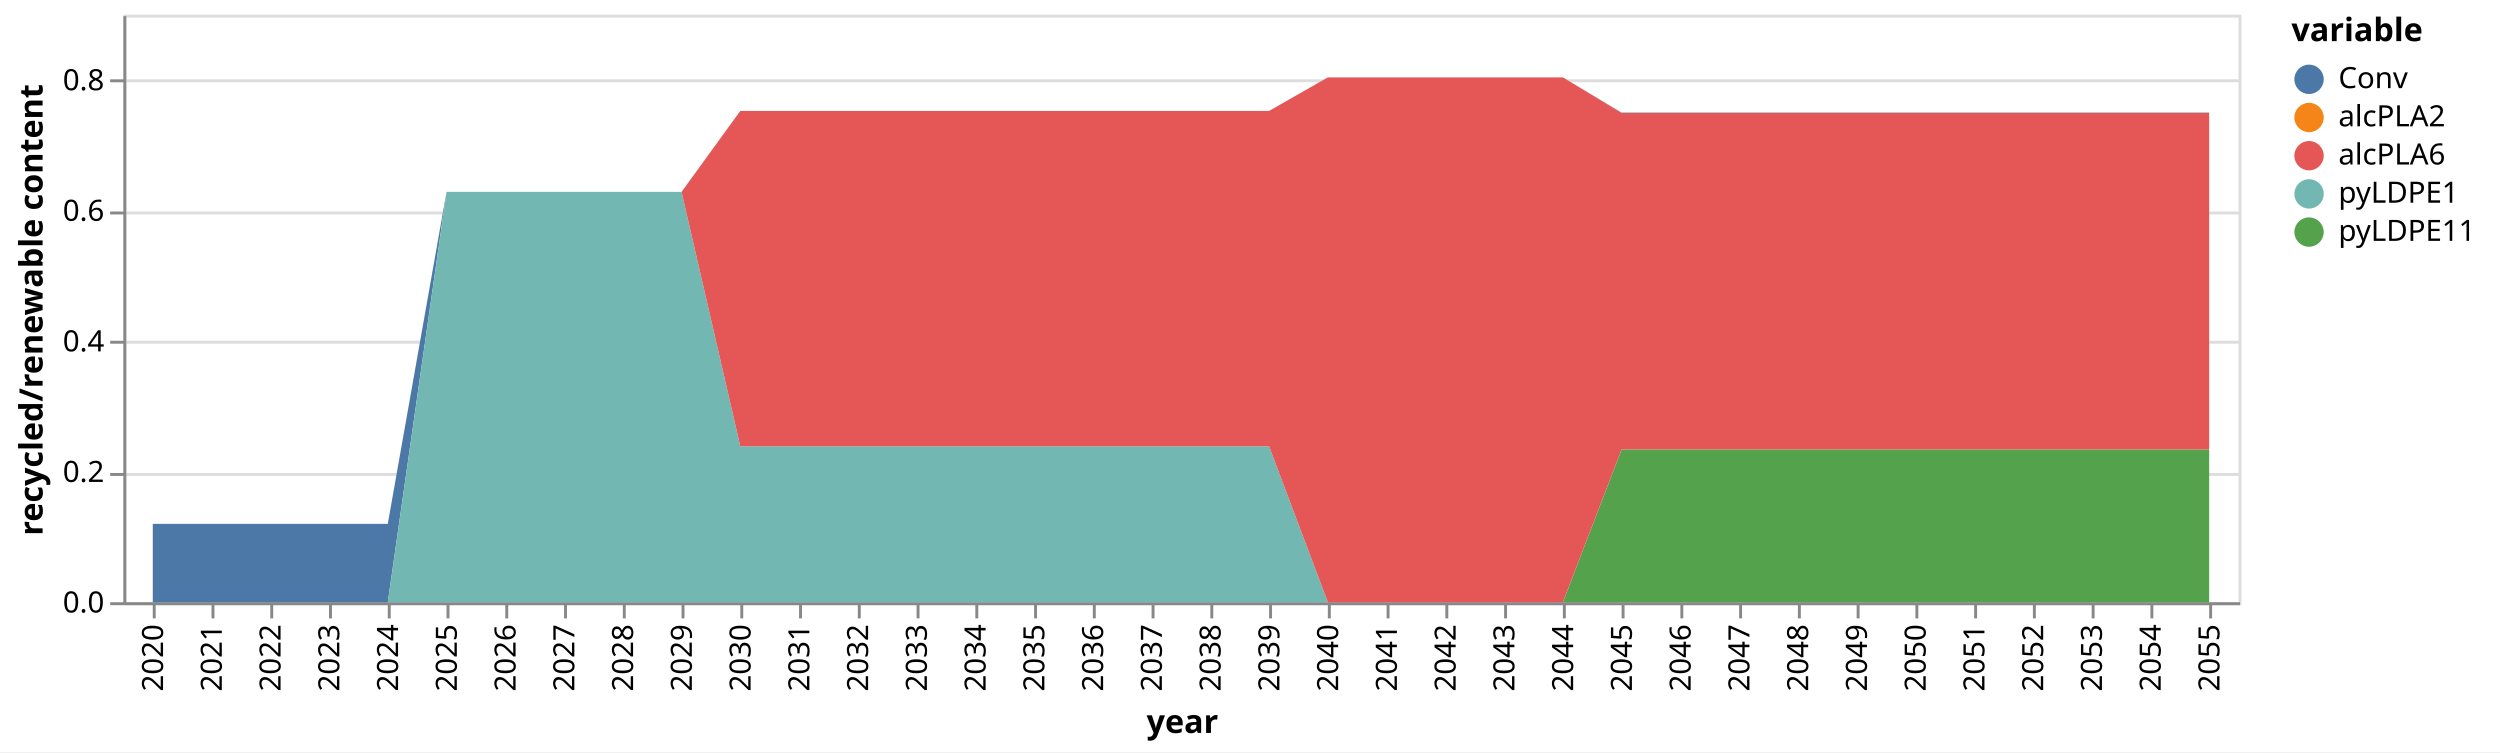
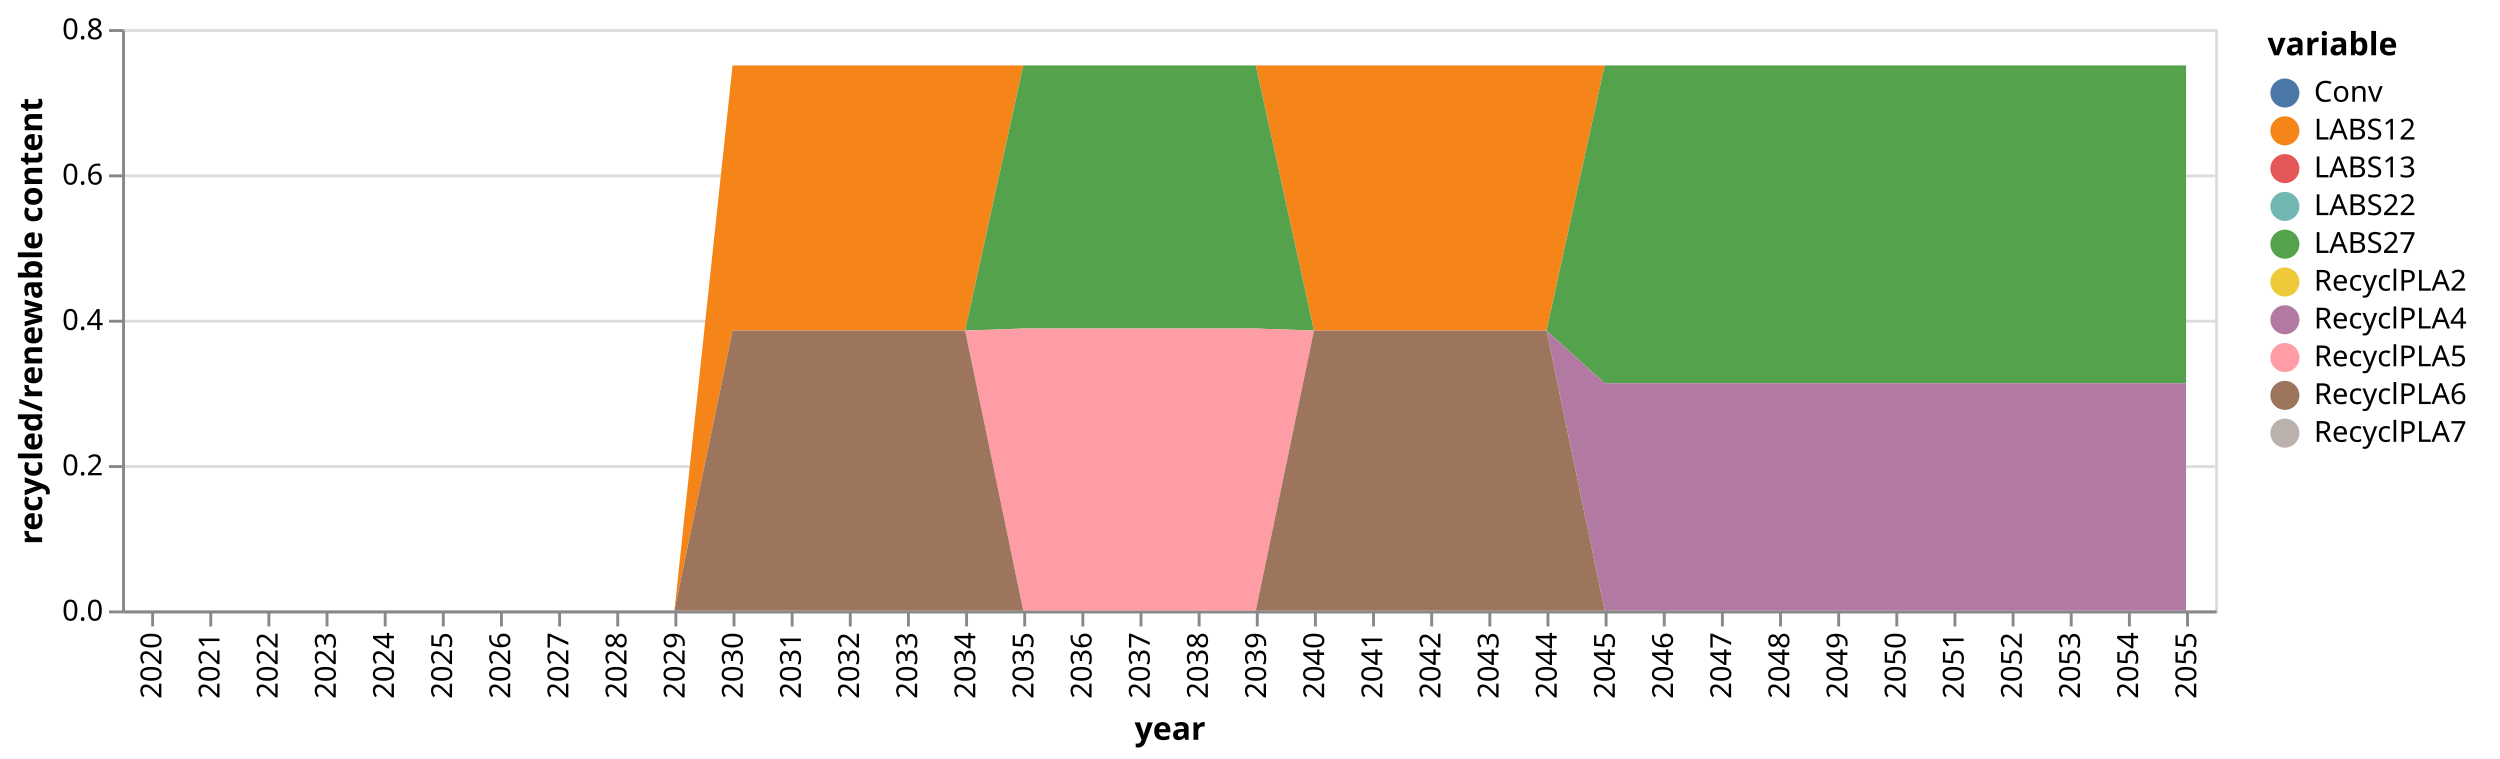
- <svg xmlns="http://www.w3.org/2000/svg" version="1.1" class="marks" width="851" height="256" viewBox="0 0 851 256">
-   <rect width="851" height="256" fill="white" />
-   <g fill="none" stroke-miterlimit="10" transform="translate(42,5)">
+ <svg xmlns="http://www.w3.org/2000/svg" version="1.1" class="marks" width="860" height="261" viewBox="0 0 860 261">
+   <rect width="860" height="261" fill="white" />
+   <g fill="none" stroke-miterlimit="10" transform="translate(42,10)">
    <g class="mark-group role-frame root" role="graphics-object" aria-roledescription="group mark container">
      <g transform="translate(0,0)">
        <path class="background" aria-hidden="true" d="M0.5,0.5h720v200h-720Z" stroke="#ddd" />
        <g>
          <g class="mark-group role-axis" aria-hidden="true">
            <g transform="translate(0.5,0.5)">
              <path class="background" aria-hidden="true" d="M0,0h0v0h0Z" pointer-events="none" />
              <g>
                <g class="mark-rule role-axis-grid" pointer-events="none">
                  <line transform="translate(0,200)" x2="720" y2="0" stroke="#ddd" stroke-width="1" opacity="1" />
-                   <line transform="translate(0,156)" x2="720" y2="0" stroke="#ddd" stroke-width="1" opacity="1" />
-                   <line transform="translate(0,111)" x2="720" y2="0" stroke="#ddd" stroke-width="1" opacity="1" />
-                   <line transform="translate(0,67)" x2="720" y2="0" stroke="#ddd" stroke-width="1" opacity="1" />
-                   <line transform="translate(0,22)" x2="720" y2="0" stroke="#ddd" stroke-width="1" opacity="1" />
+                   <line transform="translate(0,150)" x2="720" y2="0" stroke="#ddd" stroke-width="1" opacity="1" />
+                   <line transform="translate(0,100)" x2="720" y2="0" stroke="#ddd" stroke-width="1" opacity="1" />
+                   <line transform="translate(0,50)" x2="720" y2="0" stroke="#ddd" stroke-width="1" opacity="1" />
+                   <line transform="translate(0,0)" x2="720" y2="0" stroke="#ddd" stroke-width="1" opacity="1" />
                </g>
              </g>
              <path class="foreground" aria-hidden="true" d="" pointer-events="none" display="none" />
            </g>
          </g>
          <g class="mark-group role-axis" role="graphics-symbol" aria-roledescription="axis" aria-label="X-axis titled 'year' for a discrete scale with 36 values: 2020, 2021, 2022, 2023, 2024, ending with 2055">
            <g transform="translate(0.5,200.5)">
              <path class="background" aria-hidden="true" d="M0,0h0v0h0Z" pointer-events="none" />
              <g>
                <g class="mark-rule role-axis-tick" pointer-events="none">
                  <line transform="translate(10,0)" x2="0" y2="5" stroke="#888" stroke-width="1" opacity="1" />
                  <line transform="translate(30,0)" x2="0" y2="5" stroke="#888" stroke-width="1" opacity="1" />
                  <line transform="translate(50,0)" x2="0" y2="5" stroke="#888" stroke-width="1" opacity="1" />
                  <line transform="translate(70,0)" x2="0" y2="5" stroke="#888" stroke-width="1" opacity="1" />
                  <line transform="translate(90,0)" x2="0" y2="5" stroke="#888" stroke-width="1" opacity="1" />
                  <line transform="translate(110,0)" x2="0" y2="5" stroke="#888" stroke-width="1" opacity="1" />
                  <line transform="translate(130,0)" x2="0" y2="5" stroke="#888" stroke-width="1" opacity="1" />
                  <line transform="translate(150,0)" x2="0" y2="5" stroke="#888" stroke-width="1" opacity="1" />
                  <line transform="translate(170,0)" x2="0" y2="5" stroke="#888" stroke-width="1" opacity="1" />
                  <line transform="translate(190,0)" x2="0" y2="5" stroke="#888" stroke-width="1" opacity="1" />
                  <line transform="translate(210,0)" x2="0" y2="5" stroke="#888" stroke-width="1" opacity="1" />
                  <line transform="translate(230,0)" x2="0" y2="5" stroke="#888" stroke-width="1" opacity="1" />
                  <line transform="translate(250,0)" x2="0" y2="5" stroke="#888" stroke-width="1" opacity="1" />
                  <line transform="translate(270,0)" x2="0" y2="5" stroke="#888" stroke-width="1" opacity="1" />
                  <line transform="translate(290,0)" x2="0" y2="5" stroke="#888" stroke-width="1" opacity="1" />
                  <line transform="translate(310,0)" x2="0" y2="5" stroke="#888" stroke-width="1" opacity="1" />
                  <line transform="translate(330,0)" x2="0" y2="5" stroke="#888" stroke-width="1" opacity="1" />
                  <line transform="translate(350,0)" x2="0" y2="5" stroke="#888" stroke-width="1" opacity="1" />
                  <line transform="translate(370,0)" x2="0" y2="5" stroke="#888" stroke-width="1" opacity="1" />
                  <line transform="translate(390,0)" x2="0" y2="5" stroke="#888" stroke-width="1" opacity="1" />
                  <line transform="translate(410,0)" x2="0" y2="5" stroke="#888" stroke-width="1" opacity="1" />
                  <line transform="translate(430,0)" x2="0" y2="5" stroke="#888" stroke-width="1" opacity="1" />
                  <line transform="translate(450,0)" x2="0" y2="5" stroke="#888" stroke-width="1" opacity="1" />
                  <line transform="translate(470,0)" x2="0" y2="5" stroke="#888" stroke-width="1" opacity="1" />
                  <line transform="translate(490,0)" x2="0" y2="5" stroke="#888" stroke-width="1" opacity="1" />
                  <line transform="translate(510,0)" x2="0" y2="5" stroke="#888" stroke-width="1" opacity="1" />
                  <line transform="translate(530,0)" x2="0" y2="5" stroke="#888" stroke-width="1" opacity="1" />
                  <line transform="translate(550,0)" x2="0" y2="5" stroke="#888" stroke-width="1" opacity="1" />
                  <line transform="translate(570,0)" x2="0" y2="5" stroke="#888" stroke-width="1" opacity="1" />
                  <line transform="translate(590,0)" x2="0" y2="5" stroke="#888" stroke-width="1" opacity="1" />
                  <line transform="translate(610,0)" x2="0" y2="5" stroke="#888" stroke-width="1" opacity="1" />
                  <line transform="translate(630,0)" x2="0" y2="5" stroke="#888" stroke-width="1" opacity="1" />
                  <line transform="translate(650,0)" x2="0" y2="5" stroke="#888" stroke-width="1" opacity="1" />
                  <line transform="translate(670,0)" x2="0" y2="5" stroke="#888" stroke-width="1" opacity="1" />
                  <line transform="translate(690,0)" x2="0" y2="5" stroke="#888" stroke-width="1" opacity="1" />
                  <line transform="translate(710,0)" x2="0" y2="5" stroke="#888" stroke-width="1" opacity="1" />
                </g>
                <g class="mark-text role-axis-label" pointer-events="none">
                  <text text-anchor="end" transform="translate(10,7) rotate(270) translate(0,3)" font-family="sans-serif" font-size="10px" fill="#000" opacity="1">2020</text>
                  <text text-anchor="end" transform="translate(30,7) rotate(270) translate(0,3)" font-family="sans-serif" font-size="10px" fill="#000" opacity="1">2021</text>
                  <text text-anchor="end" transform="translate(50,7) rotate(270) translate(0,3)" font-family="sans-serif" font-size="10px" fill="#000" opacity="1">2022</text>
                  <text text-anchor="end" transform="translate(70,7) rotate(270) translate(0,3)" font-family="sans-serif" font-size="10px" fill="#000" opacity="1">2023</text>
                  <text text-anchor="end" transform="translate(90,7) rotate(270) translate(0,3)" font-family="sans-serif" font-size="10px" fill="#000" opacity="1">2024</text>
                  <text text-anchor="end" transform="translate(110,7) rotate(270) translate(0,3)" font-family="sans-serif" font-size="10px" fill="#000" opacity="1">2025</text>
                  <text text-anchor="end" transform="translate(130,7) rotate(270) translate(0,3)" font-family="sans-serif" font-size="10px" fill="#000" opacity="1">2026</text>
                  <text text-anchor="end" transform="translate(150,7) rotate(270) translate(0,3)" font-family="sans-serif" font-size="10px" fill="#000" opacity="1">2027</text>
                  <text text-anchor="end" transform="translate(170,7) rotate(270) translate(0,3)" font-family="sans-serif" font-size="10px" fill="#000" opacity="1">2028</text>
                  <text text-anchor="end" transform="translate(190,7) rotate(270) translate(0,3)" font-family="sans-serif" font-size="10px" fill="#000" opacity="1">2029</text>
                  <text text-anchor="end" transform="translate(210,7) rotate(270) translate(0,3)" font-family="sans-serif" font-size="10px" fill="#000" opacity="1">2030</text>
                  <text text-anchor="end" transform="translate(230,7) rotate(270) translate(0,3)" font-family="sans-serif" font-size="10px" fill="#000" opacity="1">2031</text>
                  <text text-anchor="end" transform="translate(250,7) rotate(270) translate(0,3)" font-family="sans-serif" font-size="10px" fill="#000" opacity="1">2032</text>
                  <text text-anchor="end" transform="translate(270,7) rotate(270) translate(0,3)" font-family="sans-serif" font-size="10px" fill="#000" opacity="1">2033</text>
                  <text text-anchor="end" transform="translate(290,7) rotate(270) translate(0,3)" font-family="sans-serif" font-size="10px" fill="#000" opacity="1">2034</text>
                  <text text-anchor="end" transform="translate(310,7) rotate(270) translate(0,3)" font-family="sans-serif" font-size="10px" fill="#000" opacity="1">2035</text>
                  <text text-anchor="end" transform="translate(330,7) rotate(270) translate(0,3)" font-family="sans-serif" font-size="10px" fill="#000" opacity="1">2036</text>
                  <text text-anchor="end" transform="translate(350,7) rotate(270) translate(0,3)" font-family="sans-serif" font-size="10px" fill="#000" opacity="1">2037</text>
                  <text text-anchor="end" transform="translate(370,7) rotate(270) translate(0,3)" font-family="sans-serif" font-size="10px" fill="#000" opacity="1">2038</text>
                  <text text-anchor="end" transform="translate(390,7) rotate(270) translate(0,3)" font-family="sans-serif" font-size="10px" fill="#000" opacity="1">2039</text>
                  <text text-anchor="end" transform="translate(410,7) rotate(270) translate(0,3)" font-family="sans-serif" font-size="10px" fill="#000" opacity="1">2040</text>
                  <text text-anchor="end" transform="translate(430,7) rotate(270) translate(0,3)" font-family="sans-serif" font-size="10px" fill="#000" opacity="1">2041</text>
                  <text text-anchor="end" transform="translate(450,7) rotate(270) translate(0,3)" font-family="sans-serif" font-size="10px" fill="#000" opacity="1">2042</text>
                  <text text-anchor="end" transform="translate(470,7) rotate(270) translate(0,3)" font-family="sans-serif" font-size="10px" fill="#000" opacity="1">2043</text>
                  <text text-anchor="end" transform="translate(490,7) rotate(270) translate(0,3)" font-family="sans-serif" font-size="10px" fill="#000" opacity="1">2044</text>
                  <text text-anchor="end" transform="translate(510,7) rotate(270) translate(0,3)" font-family="sans-serif" font-size="10px" fill="#000" opacity="1">2045</text>
                  <text text-anchor="end" transform="translate(530,7) rotate(270) translate(0,3)" font-family="sans-serif" font-size="10px" fill="#000" opacity="1">2046</text>
                  <text text-anchor="end" transform="translate(550,7) rotate(270) translate(0,3)" font-family="sans-serif" font-size="10px" fill="#000" opacity="1">2047</text>
                  <text text-anchor="end" transform="translate(570,7) rotate(270) translate(0,3)" font-family="sans-serif" font-size="10px" fill="#000" opacity="1">2048</text>
                  <text text-anchor="end" transform="translate(590,7) rotate(270) translate(0,3)" font-family="sans-serif" font-size="10px" fill="#000" opacity="1">2049</text>
                  <text text-anchor="end" transform="translate(610,7) rotate(270) translate(0,3)" font-family="sans-serif" font-size="10px" fill="#000" opacity="1">2050</text>
                  <text text-anchor="end" transform="translate(630,7) rotate(270) translate(0,3)" font-family="sans-serif" font-size="10px" fill="#000" opacity="1">2051</text>
                  <text text-anchor="end" transform="translate(650,7) rotate(270) translate(0,3)" font-family="sans-serif" font-size="10px" fill="#000" opacity="1">2052</text>
                  <text text-anchor="end" transform="translate(670,7) rotate(270) translate(0,3)" font-family="sans-serif" font-size="10px" fill="#000" opacity="1">2053</text>
                  <text text-anchor="end" transform="translate(690,7) rotate(270) translate(0,3)" font-family="sans-serif" font-size="10px" fill="#000" opacity="1">2054</text>
                  <text text-anchor="end" transform="translate(710,7) rotate(270) translate(0,3)" font-family="sans-serif" font-size="10px" fill="#000" opacity="1">2055</text>
                </g>
                <g class="mark-rule role-axis-domain" pointer-events="none">
                  <line transform="translate(0,0)" x2="720" y2="0" stroke="#888" stroke-width="1" opacity="1" />
                </g>
                <g class="mark-text role-axis-title" pointer-events="none">
                  <text text-anchor="middle" transform="translate(360,44)" font-family="sans-serif" font-size="11px" font-weight="bold" fill="#000" opacity="1">year</text>
                </g>
              </g>
              <path class="foreground" aria-hidden="true" d="" pointer-events="none" display="none" />
            </g>
          </g>
-           <g class="mark-group role-axis" role="graphics-symbol" aria-roledescription="axis" aria-label="Y-axis titled 'recycled/renewable content' for a linear scale with values from 0.0 to 0.9">
+           <g class="mark-group role-axis" role="graphics-symbol" aria-roledescription="axis" aria-label="Y-axis titled 'recycled/renewable content' for a linear scale with values from 0.0 to 0.8">
            <g transform="translate(0.5,0.5)">
              <path class="background" aria-hidden="true" d="M0,0h0v0h0Z" pointer-events="none" />
              <g>
                <g class="mark-rule role-axis-tick" pointer-events="none">
                  <line transform="translate(0,200)" x2="-5" y2="0" stroke="#888" stroke-width="1" opacity="1" />
-                   <line transform="translate(0,156)" x2="-5" y2="0" stroke="#888" stroke-width="1" opacity="1" />
-                   <line transform="translate(0,111)" x2="-5" y2="0" stroke="#888" stroke-width="1" opacity="1" />
-                   <line transform="translate(0,67)" x2="-5" y2="0" stroke="#888" stroke-width="1" opacity="1" />
-                   <line transform="translate(0,22)" x2="-5" y2="0" stroke="#888" stroke-width="1" opacity="1" />
+                   <line transform="translate(0,150)" x2="-5" y2="0" stroke="#888" stroke-width="1" opacity="1" />
+                   <line transform="translate(0,100)" x2="-5" y2="0" stroke="#888" stroke-width="1" opacity="1" />
+                   <line transform="translate(0,50)" x2="-5" y2="0" stroke="#888" stroke-width="1" opacity="1" />
+                   <line transform="translate(0,0)" x2="-5" y2="0" stroke="#888" stroke-width="1" opacity="1" />
                </g>
                <g class="mark-text role-axis-label" pointer-events="none">
                  <text text-anchor="end" transform="translate(-7,203)" font-family="sans-serif" font-size="10px" fill="#000" opacity="1">0.0</text>
-                   <text text-anchor="end" transform="translate(-7,158.5556)" font-family="sans-serif" font-size="10px" fill="#000" opacity="1">0.2</text>
-                   <text text-anchor="end" transform="translate(-7,114.1111)" font-family="sans-serif" font-size="10px" fill="#000" opacity="1">0.4</text>
-                   <text text-anchor="end" transform="translate(-7,69.66667)" font-family="sans-serif" font-size="10px" fill="#000" opacity="1">0.6</text>
-                   <text text-anchor="end" transform="translate(-7,25.22222)" font-family="sans-serif" font-size="10px" fill="#000" opacity="1">0.8</text>
+                   <text text-anchor="end" transform="translate(-7,153)" font-family="sans-serif" font-size="10px" fill="#000" opacity="1">0.2</text>
+                   <text text-anchor="end" transform="translate(-7,103)" font-family="sans-serif" font-size="10px" fill="#000" opacity="1">0.4</text>
+                   <text text-anchor="end" transform="translate(-7,53)" font-family="sans-serif" font-size="10px" fill="#000" opacity="1">0.6</text>
+                   <text text-anchor="end" transform="translate(-7,3)" font-family="sans-serif" font-size="10px" fill="#000" opacity="1">0.8</text>
                </g>
                <g class="mark-rule role-axis-domain" pointer-events="none">
                  <line transform="translate(0,200)" x2="0" y2="-200" stroke="#888" stroke-width="1" opacity="1" />
                </g>
                <g class="mark-text role-axis-title" pointer-events="none">
                  <text text-anchor="middle" transform="translate(-26,100) rotate(-90) translate(0,-2)" font-family="sans-serif" font-size="11px" font-weight="bold" fill="#000" opacity="1">recycled/renewable content</text>
                </g>
              </g>
              <path class="foreground" aria-hidden="true" d="" pointer-events="none" display="none" />
            </g>
          </g>
          <g class="mark-group role-scope pathgroup" role="graphics-object" aria-roledescription="group mark container">
            <g transform="translate(0,0)">
              <path class="background" aria-hidden="true" d="M0,0h720v200h-720Z" />
              <g>
                <g class="mark-area role-mark marks" role="graphics-object" aria-roledescription="area mark container">
-                   <path aria-label="year: 2020; recycled/renewable content: 0.12; variable: Conv" role="graphics-symbol" aria-roledescription="area mark" d="M10,173.333L30,173.333L50,173.333L70,173.333L90,173.333L110,60.313L130,60.313L150,60.313L170,60.313L190,60.313L210,32.753L230,32.753L250,32.753L270,32.753L290,32.753L310,32.753L330,32.753L350,32.753L370,32.753L390,32.753L410,21.337L430,21.337L450,21.337L470,21.337L490,21.337L510,33.333L530,33.333L550,33.333L570,33.333L590,33.333L610,33.333L630,33.333L650,33.333L670,33.333L690,33.333L710,33.333L710,33.456L690,33.456L670,33.456L650,33.456L630,33.456L610,33.456L590,33.456L570,33.456L550,33.456L530,33.456L510,33.456L490,21.337L470,21.337L450,21.337L430,21.337L410,21.337L390,32.753L370,32.753L350,32.753L330,32.753L310,32.753L290,32.753L270,32.753L250,32.753L230,32.753L210,32.753L190,60.313L170,60.313L150,60.313L130,60.313L110,60.313L90,200L70,200L50,200L30,200L10,200Z" fill="#4c78a8" />
-                 </g>
-               </g>
-               <path class="foreground" aria-hidden="true" d="" display="none" />
-             </g>
-             <g transform="translate(0,0)">
-               <path class="background" aria-hidden="true" d="M0,0h720v200h-720Z" />
-               <g>
-                 <g class="mark-area role-mark marks" role="graphics-object" aria-roledescription="area mark container">
-                   <path aria-label="year: 2020; recycled/renewable content: 0; variable: pyLDPE1" role="graphics-symbol" aria-roledescription="area mark" d="M10,200L30,200L50,200L70,200L90,200L110,60.313L130,60.313L150,60.313L170,60.313L190,60.313L210,146.922L230,146.922L250,146.922L270,146.922L290,146.922L310,146.922L330,146.922L350,146.922L370,146.922L390,146.922L410,200L430,200L450,200L470,200L490,200L510,147.965L530,147.965L550,147.965L570,147.965L590,147.965L610,147.965L630,147.965L650,147.965L670,147.965L690,147.965L710,147.965L710,147.965L690,147.965L670,147.965L650,147.965L630,147.965L610,147.965L590,147.965L570,147.965L550,147.965L530,147.965L510,147.965L490,200L470,200L450,200L430,200L410,200L390,200L370,200L350,200L330,200L310,200L290,200L270,200L250,200L230,200L210,200L190,200L170,200L150,200L130,200L110,200L90,200L70,200L50,200L30,200L10,200Z" fill="#72b7b2" />
-                 </g>
-               </g>
-               <path class="foreground" aria-hidden="true" d="" display="none" />
-             </g>
-             <g transform="translate(0,0)">
-               <path class="background" aria-hidden="true" d="M0,0h720v200h-720Z" />
-               <g>
-                 <g class="mark-area role-mark marks" role="graphics-object" aria-roledescription="area mark container">
-                   <path aria-label="year: 2020; recycled/renewable content: 0; variable: pyLDPE11" role="graphics-symbol" aria-roledescription="area mark" d="M10,200L30,200L50,200L70,200L90,200L110,200L130,200L150,200L170,200L190,200L210,200L230,200L250,200L270,200L290,200L310,200L330,200L350,200L370,200L390,200L410,200L430,200L450,200L470,200L490,200L510,147.965L530,147.965L550,147.965L570,147.965L590,147.965L610,147.965L630,147.965L650,147.965L670,147.965L690,147.965L710,147.965L710,200L690,200L670,200L650,200L630,200L610,200L590,200L570,200L550,200L530,200L510,200L490,200L470,200L450,200L430,200L410,200L390,200L370,200L350,200L330,200L310,200L290,200L270,200L250,200L230,200L210,200L190,200L170,200L150,200L130,200L110,200L90,200L70,200L50,200L30,200L10,200Z" fill="#54a24b" />
-                 </g>
-               </g>
-               <path class="foreground" aria-hidden="true" d="" display="none" />
-             </g>
-             <g transform="translate(0,0)">
-               <path class="background" aria-hidden="true" d="M0,0h720v200h-720Z" />
-               <g>
-                 <g class="mark-area role-mark marks" role="graphics-object" aria-roledescription="area mark container">
-                   <path aria-label="year: 2020; recycled/renewable content: 0; variable: alcPLA6" role="graphics-symbol" aria-roledescription="area mark" d="M10,200L30,200L50,200L70,200L90,200L110,60.313L130,60.313L150,60.313L170,60.313L190,60.313L210,32.753L230,32.753L250,32.753L270,32.753L290,32.753L310,32.753L330,32.753L350,32.753L370,32.753L390,32.753L410,21.337L430,21.337L450,21.337L470,21.337L490,21.337L510,33.456L530,33.456L550,33.456L570,33.456L590,33.456L610,33.456L630,33.456L650,33.456L670,33.456L690,33.456L710,33.456L710,147.965L690,147.965L670,147.965L650,147.965L630,147.965L610,147.965L590,147.965L570,147.965L550,147.965L530,147.965L510,147.965L490,200L470,200L450,200L430,200L410,200L390,146.922L370,146.922L350,146.922L330,146.922L310,146.922L290,146.922L270,146.922L250,146.922L230,146.922L210,146.922L190,60.313L170,60.313L150,60.313L130,60.313L110,60.313L90,200L70,200L50,200L30,200L10,200Z" fill="#e45756" />
-                 </g>
-               </g>
-               <path class="foreground" aria-hidden="true" d="" display="none" />
-             </g>
-             <g transform="translate(0,0)">
-               <path class="background" aria-hidden="true" d="M0,0h720v200h-720Z" />
-               <g>
-                 <g class="mark-area role-mark marks" role="graphics-object" aria-roledescription="area mark container">
-                   <path aria-label="year: 2020; recycled/renewable content: 0; variable: alcPLA2" role="graphics-symbol" aria-roledescription="area mark" d="M10,200L30,200L50,200L70,200L90,200L110,60.313L130,60.313L150,60.313L170,60.313L190,60.313L210,32.753L230,32.753L250,32.753L270,32.753L290,32.753L310,32.753L330,32.753L350,32.753L370,32.753L390,32.753L410,21.337L430,21.337L450,21.337L470,21.337L490,21.337L510,33.456L530,33.456L550,33.456L570,33.456L590,33.456L610,33.456L630,33.456L650,33.456L670,33.456L690,33.456L710,33.456L710,33.456L690,33.456L670,33.456L650,33.456L630,33.456L610,33.456L590,33.456L570,33.456L550,33.456L530,33.456L510,33.456L490,21.337L470,21.337L450,21.337L430,21.337L410,21.337L390,32.753L370,32.753L350,32.753L330,32.753L310,32.753L290,32.753L270,32.753L250,32.753L230,32.753L210,32.753L190,60.313L170,60.313L150,60.313L130,60.313L110,60.313L90,200L70,200L50,200L30,200L10,200Z" fill="#f58518" />
-                 </g>
-               </g>
-               <path class="foreground" aria-hidden="true" d="" display="none" />
-             </g>
-           </g>
-           <g class="mark-group role-legend" role="graphics-symbol" aria-roledescription="legend" aria-label="Symbol legend titled 'variable' for fill color with 5 values: Conv, alcPLA2, alcPLA6, pyLDPE1, pyLDPE11">
+                   <path aria-label="year: 2020; recycled/renewable content: 0; variable: LABS12" role="graphics-symbol" aria-roledescription="area mark" d="M10,200L30,200L50,200L70,200L90,200L110,200L130,200L150,200L170,200L190,200L210,12.5L230,12.5L250,12.5L270,12.5L290,12.5L310,12.5L330,12.5L350,12.5L370,12.5L390,12.5L410,12.5L430,12.5L450,12.5L470,12.5L490,12.5L510,12.5L530,12.5L550,12.5L570,12.5L590,12.5L610,12.5L630,12.5L650,12.5L670,12.5L690,12.5L710,12.5L710,12.5L690,12.5L670,12.5L650,12.5L630,12.5L610,12.5L590,12.5L570,12.5L550,12.5L530,12.5L510,12.5L490,103.723L470,103.723L450,103.723L430,103.723L410,103.723L390,12.5L370,12.5L350,12.5L330,12.5L310,12.5L290,103.723L270,103.723L250,103.723L230,103.723L210,103.723L190,200L170,200L150,200L130,200L110,200L90,200L70,200L50,200L30,200L10,200Z" fill="#f58518" />
+                 </g>
+               </g>
+               <path class="foreground" aria-hidden="true" d="" display="none" />
+             </g>
+             <g transform="translate(0,0)">
+               <path class="background" aria-hidden="true" d="M0,0h720v200h-720Z" />
+               <g>
+                 <g class="mark-area role-mark marks" role="graphics-object" aria-roledescription="area mark container">
+                   <path aria-label="year: 2020; recycled/renewable content: 0; variable: LABS27" role="graphics-symbol" aria-roledescription="area mark" d="M10,200L30,200L50,200L70,200L90,200L110,200L130,200L150,200L170,200L190,200L210,103.723L230,103.723L250,103.723L270,103.723L290,103.723L310,12.5L330,12.5L350,12.5L370,12.5L390,12.5L410,103.723L430,103.723L450,103.723L470,103.723L490,103.723L510,12.5L530,12.5L550,12.5L570,12.5L590,12.5L610,12.5L630,12.5L650,12.5L670,12.5L690,12.5L710,12.5L710,121.825L690,121.825L670,121.825L650,121.825L630,121.825L610,121.825L590,121.825L570,121.825L550,121.825L530,121.825L510,121.825L490,103.723L470,103.723L450,103.723L430,103.723L410,103.723L390,103.021L370,103.021L350,103.021L330,103.021L310,103.021L290,103.723L270,103.723L250,103.723L230,103.723L210,103.723L190,200L170,200L150,200L130,200L110,200L90,200L70,200L50,200L30,200L10,200Z" fill="#54a24b" />
+                 </g>
+               </g>
+               <path class="foreground" aria-hidden="true" d="" display="none" />
+             </g>
+             <g transform="translate(0,0)">
+               <path class="background" aria-hidden="true" d="M0,0h720v200h-720Z" />
+               <g>
+                 <g class="mark-area role-mark marks" role="graphics-object" aria-roledescription="area mark container">
+                   <path aria-label="year: 2020; recycled/renewable content: 0; variable: RecyclPLA4" role="graphics-symbol" aria-roledescription="area mark" d="M10,200L30,200L50,200L70,200L90,200L110,200L130,200L150,200L170,200L190,200L210,103.723L230,103.723L250,103.723L270,103.723L290,103.723L310,103.021L330,103.021L350,103.021L370,103.021L390,103.021L410,103.723L430,103.723L450,103.723L470,103.723L490,103.723L510,121.825L530,121.825L550,121.825L570,121.825L590,121.825L610,121.825L630,121.825L650,121.825L670,121.825L690,121.825L710,121.825L710,200L690,200L670,200L650,200L630,200L610,200L590,200L570,200L550,200L530,200L510,200L490,103.723L470,103.723L450,103.723L430,103.723L410,103.723L390,103.021L370,103.021L350,103.021L330,103.021L310,103.021L290,103.723L270,103.723L250,103.723L230,103.723L210,103.723L190,200L170,200L150,200L130,200L110,200L90,200L70,200L50,200L30,200L10,200Z" fill="#b279a2" />
+                 </g>
+               </g>
+               <path class="foreground" aria-hidden="true" d="" display="none" />
+             </g>
+             <g transform="translate(0,0)">
+               <path class="background" aria-hidden="true" d="M0,0h720v200h-720Z" />
+               <g>
+                 <g class="mark-area role-mark marks" role="graphics-object" aria-roledescription="area mark container">
+                   <path aria-label="year: 2020; recycled/renewable content: 0; variable: RecyclPLA5" role="graphics-symbol" aria-roledescription="area mark" d="M10,200L30,200L50,200L70,200L90,200L110,200L130,200L150,200L170,200L190,200L210,103.723L230,103.723L250,103.723L270,103.723L290,103.723L310,103.021L330,103.021L350,103.021L370,103.021L390,103.021L410,103.723L430,103.723L450,103.723L470,103.723L490,103.723L510,200L530,200L550,200L570,200L590,200L610,200L630,200L650,200L670,200L690,200L710,200L710,200L690,200L670,200L650,200L630,200L610,200L590,200L570,200L550,200L530,200L510,200L490,103.723L470,103.723L450,103.723L430,103.723L410,103.723L390,200L370,200L350,200L330,200L310,200L290,103.723L270,103.723L250,103.723L230,103.723L210,103.723L190,200L170,200L150,200L130,200L110,200L90,200L70,200L50,200L30,200L10,200Z" fill="#ff9da6" />
+                 </g>
+               </g>
+               <path class="foreground" aria-hidden="true" d="" display="none" />
+             </g>
+             <g transform="translate(0,0)">
+               <path class="background" aria-hidden="true" d="M0,0h720v200h-720Z" />
+               <g>
+                 <g class="mark-area role-mark marks" role="graphics-object" aria-roledescription="area mark container">
+                   <path aria-label="year: 2020; recycled/renewable content: 0; variable: RecyclPLA6" role="graphics-symbol" aria-roledescription="area mark" d="M10,200L30,200L50,200L70,200L90,200L110,200L130,200L150,200L170,200L190,200L210,103.723L230,103.723L250,103.723L270,103.723L290,103.723L310,200L330,200L350,200L370,200L390,200L410,103.723L430,103.723L450,103.723L470,103.723L490,103.723L510,200L530,200L550,200L570,200L590,200L610,200L630,200L650,200L670,200L690,200L710,200L710,200L690,200L670,200L650,200L630,200L610,200L590,200L570,200L550,200L530,200L510,200L490,200L470,200L450,200L430,200L410,200L390,200L370,200L350,200L330,200L310,200L290,200L270,200L250,200L230,200L210,200L190,200L170,200L150,200L130,200L110,200L90,200L70,200L50,200L30,200L10,200Z" fill="#9d755d" />
+                 </g>
+               </g>
+               <path class="foreground" aria-hidden="true" d="" display="none" />
+             </g>
+             <g transform="translate(0,0)">
+               <path class="background" aria-hidden="true" d="M0,0h720v200h-720Z" />
+               <g>
+                 <g class="mark-area role-mark marks" role="graphics-object" aria-roledescription="area mark container">
+                   <path aria-label="year: 2020; recycled/renewable content: 0; variable: Conv" role="graphics-symbol" aria-roledescription="area mark" d="M10,200L30,200L50,200L70,200L90,200L110,200L130,200L150,200L170,200L190,200L210,12.5L230,12.5L250,12.5L270,12.5L290,12.5L310,12.5L330,12.5L350,12.5L370,12.5L390,12.5L410,12.5L430,12.5L450,12.5L470,12.5L490,12.5L510,12.5L530,12.5L550,12.5L570,12.5L590,12.5L610,12.5L630,12.5L650,12.5L670,12.5L690,12.5L710,12.5L710,12.5L690,12.5L670,12.5L650,12.5L630,12.5L610,12.5L590,12.5L570,12.5L550,12.5L530,12.5L510,12.5L490,12.5L470,12.5L450,12.5L430,12.5L410,12.5L390,12.5L370,12.5L350,12.5L330,12.5L310,12.5L290,12.5L270,12.5L250,12.5L230,12.5L210,12.5L190,200L170,200L150,200L130,200L110,200L90,200L70,200L50,200L30,200L10,200Z" fill="#4c78a8" />
+                 </g>
+               </g>
+               <path class="foreground" aria-hidden="true" d="" display="none" />
+             </g>
+             <g transform="translate(0,0)">
+               <path class="background" aria-hidden="true" d="M0,0h720v200h-720Z" />
+               <g>
+                 <g class="mark-area role-mark marks" role="graphics-object" aria-roledescription="area mark container">
+                   <path aria-label="year: 2020; recycled/renewable content: 0; variable: LABS22" role="graphics-symbol" aria-roledescription="area mark" d="M10,200L30,200L50,200L70,200L90,200L110,200L130,200L150,200L170,200L190,200L210,103.723L230,103.723L250,103.723L270,103.723L290,103.723L310,12.5L330,12.5L350,12.5L370,12.5L390,12.5L410,103.723L430,103.723L450,103.723L470,103.723L490,103.723L510,12.5L530,12.5L550,12.5L570,12.5L590,12.5L610,12.5L630,12.5L650,12.5L670,12.5L690,12.5L710,12.5L710,12.5L690,12.5L670,12.5L650,12.5L630,12.5L610,12.5L590,12.5L570,12.5L550,12.5L530,12.5L510,12.5L490,103.723L470,103.723L450,103.723L430,103.723L410,103.723L390,12.5L370,12.5L350,12.5L330,12.5L310,12.5L290,103.723L270,103.723L250,103.723L230,103.723L210,103.723L190,200L170,200L150,200L130,200L110,200L90,200L70,200L50,200L30,200L10,200Z" fill="#72b7b2" />
+                 </g>
+               </g>
+               <path class="foreground" aria-hidden="true" d="" display="none" />
+             </g>
+             <g transform="translate(0,0)">
+               <path class="background" aria-hidden="true" d="M0,0h720v200h-720Z" />
+               <g>
+                 <g class="mark-area role-mark marks" role="graphics-object" aria-roledescription="area mark container">
+                   <path aria-label="year: 2020; recycled/renewable content: 0; variable: RecyclPLA2" role="graphics-symbol" aria-roledescription="area mark" d="M10,200L30,200L50,200L70,200L90,200L110,200L130,200L150,200L170,200L190,200L210,103.723L230,103.723L250,103.723L270,103.723L290,103.723L310,103.021L330,103.021L350,103.021L370,103.021L390,103.021L410,103.723L430,103.723L450,103.723L470,103.723L490,103.723L510,121.825L530,121.825L550,121.825L570,121.825L590,121.825L610,121.825L630,121.825L650,121.825L670,121.825L690,121.825L710,121.825L710,121.825L690,121.825L670,121.825L650,121.825L630,121.825L610,121.825L590,121.825L570,121.825L550,121.825L530,121.825L510,121.825L490,103.723L470,103.723L450,103.723L430,103.723L410,103.723L390,103.021L370,103.021L350,103.021L330,103.021L310,103.021L290,103.723L270,103.723L250,103.723L230,103.723L210,103.723L190,200L170,200L150,200L130,200L110,200L90,200L70,200L50,200L30,200L10,200Z" fill="#eeca3b" />
+                 </g>
+               </g>
+               <path class="foreground" aria-hidden="true" d="" display="none" />
+             </g>
+             <g transform="translate(0,0)">
+               <path class="background" aria-hidden="true" d="M0,0h720v200h-720Z" />
+               <g>
+                 <g class="mark-area role-mark marks" role="graphics-object" aria-roledescription="area mark container">
+                   <path aria-label="year: 2020; recycled/renewable content: 0; variable: RecyclPLA7" role="graphics-symbol" aria-roledescription="area mark" d="M10,200L30,200L50,200L70,200L90,200L110,200L130,200L150,200L170,200L190,200L210,200L230,200L250,200L270,200L290,200L310,200L330,200L350,200L370,200L390,200L410,200L430,200L450,200L470,200L490,200L510,200L530,200L550,200L570,200L590,200L610,200L630,200L650,200L670,200L690,200L710,200L710,200L690,200L670,200L650,200L630,200L610,200L590,200L570,200L550,200L530,200L510,200L490,200L470,200L450,200L430,200L410,200L390,200L370,200L350,200L330,200L310,200L290,200L270,200L250,200L230,200L210,200L190,200L170,200L150,200L130,200L110,200L90,200L70,200L50,200L30,200L10,200Z" fill="#bab0ac" />
+                 </g>
+               </g>
+               <path class="foreground" aria-hidden="true" d="" display="none" />
+             </g>
+             <g transform="translate(0,0)">
+               <path class="background" aria-hidden="true" d="M0,0h720v200h-720Z" />
+               <g>
+                 <g class="mark-area role-mark marks" role="graphics-object" aria-roledescription="area mark container">
+                   <path aria-label="year: 2020; recycled/renewable content: 0; variable: LABS13" role="graphics-symbol" aria-roledescription="area mark" d="M10,200L30,200L50,200L70,200L90,200L110,200L130,200L150,200L170,200L190,200L210,103.723L230,103.723L250,103.723L270,103.723L290,103.723L310,12.5L330,12.5L350,12.5L370,12.5L390,12.5L410,103.723L430,103.723L450,103.723L470,103.723L490,103.723L510,12.5L530,12.5L550,12.5L570,12.5L590,12.5L610,12.5L630,12.5L650,12.5L670,12.5L690,12.5L710,12.5L710,12.5L690,12.5L670,12.5L650,12.5L630,12.5L610,12.5L590,12.5L570,12.5L550,12.5L530,12.5L510,12.5L490,103.723L470,103.723L450,103.723L430,103.723L410,103.723L390,12.5L370,12.5L350,12.5L330,12.5L310,12.5L290,103.723L270,103.723L250,103.723L230,103.723L210,103.723L190,200L170,200L150,200L130,200L110,200L90,200L70,200L50,200L30,200L10,200Z" fill="#e45756" />
+                 </g>
+               </g>
+               <path class="foreground" aria-hidden="true" d="" display="none" />
+             </g>
+           </g>
+           <g class="mark-group role-legend" role="graphics-symbol" aria-roledescription="legend" aria-label="Symbol legend titled 'variable' for fill color with 10 values: Conv, LABS12, LABS13, LABS22, LABS27, ending with RecyclPLA7">
            <g transform="translate(738,0)">
-               <path class="background" aria-hidden="true" d="M0,0h66v79h-66Z" pointer-events="none" />
+               <path class="background" aria-hidden="true" d="M0,0h75v144h-75Z" pointer-events="none" />
              <g>
                <g class="mark-group role-legend-entry">
                  <g transform="translate(0,16)">
                    <path class="background" aria-hidden="true" d="M0,0h0v0h0Z" pointer-events="none" />
                    <g>
                      <g class="mark-group role-scope" role="graphics-object" aria-roledescription="group mark container">
                        <g transform="translate(0,0)">
-                           <path class="background" aria-hidden="true" d="M0,0h66v11h-66Z" pointer-events="none" opacity="1" />
+                           <path class="background" aria-hidden="true" d="M0,0h75v11h-75Z" pointer-events="none" opacity="1" />
                          <g>
                            <g class="mark-symbol role-legend-symbol" pointer-events="none">
                              <path transform="translate(6,6)" d="M5,0A5,5,0,1,1,-5,0A5,5,0,1,1,5,0" fill="#4c78a8" stroke-width="1.5" opacity="1" />
                            </g>
                            <g class="mark-text role-legend-label" pointer-events="none">
                              <text text-anchor="start" transform="translate(16,9)" font-family="sans-serif" font-size="10px" fill="#000" opacity="1">Conv</text>
                            </g>
                          </g>
                          <path class="foreground" aria-hidden="true" d="" pointer-events="none" display="none" />
                        </g>
                        <g transform="translate(0,13)">
-                           <path class="background" aria-hidden="true" d="M0,0h66v11h-66Z" pointer-events="none" opacity="1" />
+                           <path class="background" aria-hidden="true" d="M0,0h75v11h-75Z" pointer-events="none" opacity="1" />
                          <g>
                            <g class="mark-symbol role-legend-symbol" pointer-events="none">
                              <path transform="translate(6,6)" d="M5,0A5,5,0,1,1,-5,0A5,5,0,1,1,5,0" fill="#f58518" stroke-width="1.5" opacity="1" />
                            </g>
                            <g class="mark-text role-legend-label" pointer-events="none">
-                               <text text-anchor="start" transform="translate(16,9)" font-family="sans-serif" font-size="10px" fill="#000" opacity="1">alcPLA2</text>
+                               <text text-anchor="start" transform="translate(16,9)" font-family="sans-serif" font-size="10px" fill="#000" opacity="1">LABS12</text>
                            </g>
                          </g>
                          <path class="foreground" aria-hidden="true" d="" pointer-events="none" display="none" />
                        </g>
                        <g transform="translate(0,26)">
-                           <path class="background" aria-hidden="true" d="M0,0h66v11h-66Z" pointer-events="none" opacity="1" />
+                           <path class="background" aria-hidden="true" d="M0,0h75v11h-75Z" pointer-events="none" opacity="1" />
                          <g>
                            <g class="mark-symbol role-legend-symbol" pointer-events="none">
                              <path transform="translate(6,6)" d="M5,0A5,5,0,1,1,-5,0A5,5,0,1,1,5,0" fill="#e45756" stroke-width="1.5" opacity="1" />
                            </g>
                            <g class="mark-text role-legend-label" pointer-events="none">
-                               <text text-anchor="start" transform="translate(16,9)" font-family="sans-serif" font-size="10px" fill="#000" opacity="1">alcPLA6</text>
+                               <text text-anchor="start" transform="translate(16,9)" font-family="sans-serif" font-size="10px" fill="#000" opacity="1">LABS13</text>
                            </g>
                          </g>
                          <path class="foreground" aria-hidden="true" d="" pointer-events="none" display="none" />
                        </g>
                        <g transform="translate(0,39)">
-                           <path class="background" aria-hidden="true" d="M0,0h66v11h-66Z" pointer-events="none" opacity="1" />
+                           <path class="background" aria-hidden="true" d="M0,0h75v11h-75Z" pointer-events="none" opacity="1" />
                          <g>
                            <g class="mark-symbol role-legend-symbol" pointer-events="none">
                              <path transform="translate(6,6)" d="M5,0A5,5,0,1,1,-5,0A5,5,0,1,1,5,0" fill="#72b7b2" stroke-width="1.5" opacity="1" />
                            </g>
                            <g class="mark-text role-legend-label" pointer-events="none">
-                               <text text-anchor="start" transform="translate(16,9)" font-family="sans-serif" font-size="10px" fill="#000" opacity="1">pyLDPE1</text>
+                               <text text-anchor="start" transform="translate(16,9)" font-family="sans-serif" font-size="10px" fill="#000" opacity="1">LABS22</text>
                            </g>
                          </g>
                          <path class="foreground" aria-hidden="true" d="" pointer-events="none" display="none" />
                        </g>
                        <g transform="translate(0,52)">
-                           <path class="background" aria-hidden="true" d="M0,0h66v11h-66Z" pointer-events="none" opacity="1" />
+                           <path class="background" aria-hidden="true" d="M0,0h75v11h-75Z" pointer-events="none" opacity="1" />
                          <g>
                            <g class="mark-symbol role-legend-symbol" pointer-events="none">
                              <path transform="translate(6,6)" d="M5,0A5,5,0,1,1,-5,0A5,5,0,1,1,5,0" fill="#54a24b" stroke-width="1.5" opacity="1" />
                            </g>
                            <g class="mark-text role-legend-label" pointer-events="none">
-                               <text text-anchor="start" transform="translate(16,9)" font-family="sans-serif" font-size="10px" fill="#000" opacity="1">pyLDPE11</text>
+                               <text text-anchor="start" transform="translate(16,9)" font-family="sans-serif" font-size="10px" fill="#000" opacity="1">LABS27</text>
+                             </g>
+                           </g>
+                           <path class="foreground" aria-hidden="true" d="" pointer-events="none" display="none" />
+                         </g>
+                         <g transform="translate(0,65)">
+                           <path class="background" aria-hidden="true" d="M0,0h75v11h-75Z" pointer-events="none" opacity="1" />
+                           <g>
+                             <g class="mark-symbol role-legend-symbol" pointer-events="none">
+                               <path transform="translate(6,6)" d="M5,0A5,5,0,1,1,-5,0A5,5,0,1,1,5,0" fill="#eeca3b" stroke-width="1.5" opacity="1" />
+                             </g>
+                             <g class="mark-text role-legend-label" pointer-events="none">
+                               <text text-anchor="start" transform="translate(16,9)" font-family="sans-serif" font-size="10px" fill="#000" opacity="1">RecyclPLA2</text>
+                             </g>
+                           </g>
+                           <path class="foreground" aria-hidden="true" d="" pointer-events="none" display="none" />
+                         </g>
+                         <g transform="translate(0,78)">
+                           <path class="background" aria-hidden="true" d="M0,0h75v11h-75Z" pointer-events="none" opacity="1" />
+                           <g>
+                             <g class="mark-symbol role-legend-symbol" pointer-events="none">
+                               <path transform="translate(6,6)" d="M5,0A5,5,0,1,1,-5,0A5,5,0,1,1,5,0" fill="#b279a2" stroke-width="1.5" opacity="1" />
+                             </g>
+                             <g class="mark-text role-legend-label" pointer-events="none">
+                               <text text-anchor="start" transform="translate(16,9)" font-family="sans-serif" font-size="10px" fill="#000" opacity="1">RecyclPLA4</text>
+                             </g>
+                           </g>
+                           <path class="foreground" aria-hidden="true" d="" pointer-events="none" display="none" />
+                         </g>
+                         <g transform="translate(0,91)">
+                           <path class="background" aria-hidden="true" d="M0,0h75v11h-75Z" pointer-events="none" opacity="1" />
+                           <g>
+                             <g class="mark-symbol role-legend-symbol" pointer-events="none">
+                               <path transform="translate(6,6)" d="M5,0A5,5,0,1,1,-5,0A5,5,0,1,1,5,0" fill="#ff9da6" stroke-width="1.5" opacity="1" />
+                             </g>
+                             <g class="mark-text role-legend-label" pointer-events="none">
+                               <text text-anchor="start" transform="translate(16,9)" font-family="sans-serif" font-size="10px" fill="#000" opacity="1">RecyclPLA5</text>
+                             </g>
+                           </g>
+                           <path class="foreground" aria-hidden="true" d="" pointer-events="none" display="none" />
+                         </g>
+                         <g transform="translate(0,104)">
+                           <path class="background" aria-hidden="true" d="M0,0h75v11h-75Z" pointer-events="none" opacity="1" />
+                           <g>
+                             <g class="mark-symbol role-legend-symbol" pointer-events="none">
+                               <path transform="translate(6,6)" d="M5,0A5,5,0,1,1,-5,0A5,5,0,1,1,5,0" fill="#9d755d" stroke-width="1.5" opacity="1" />
+                             </g>
+                             <g class="mark-text role-legend-label" pointer-events="none">
+                               <text text-anchor="start" transform="translate(16,9)" font-family="sans-serif" font-size="10px" fill="#000" opacity="1">RecyclPLA6</text>
+                             </g>
+                           </g>
+                           <path class="foreground" aria-hidden="true" d="" pointer-events="none" display="none" />
+                         </g>
+                         <g transform="translate(0,117)">
+                           <path class="background" aria-hidden="true" d="M0,0h75v11h-75Z" pointer-events="none" opacity="1" />
+                           <g>
+                             <g class="mark-symbol role-legend-symbol" pointer-events="none">
+                               <path transform="translate(6,6)" d="M5,0A5,5,0,1,1,-5,0A5,5,0,1,1,5,0" fill="#bab0ac" stroke-width="1.5" opacity="1" />
+                             </g>
+                             <g class="mark-text role-legend-label" pointer-events="none">
+                               <text text-anchor="start" transform="translate(16,9)" font-family="sans-serif" font-size="10px" fill="#000" opacity="1">RecyclPLA7</text>
                            </g>
                          </g>
                          <path class="foreground" aria-hidden="true" d="" pointer-events="none" display="none" />
                        </g>
                      </g>
                    </g>
                    <path class="foreground" aria-hidden="true" d="" pointer-events="none" display="none" />
                  </g>
                </g>
                <g class="mark-text role-legend-title" pointer-events="none">
                  <text text-anchor="start" transform="translate(0,9)" font-family="sans-serif" font-size="11px" font-weight="bold" fill="#000" opacity="1">variable</text>
                </g>
              </g>
              <path class="foreground" aria-hidden="true" d="" pointer-events="none" display="none" />
            </g>
          </g>
        </g>
        <path class="foreground" aria-hidden="true" d="" display="none" />
      </g>
    </g>
  </g>
</svg>
